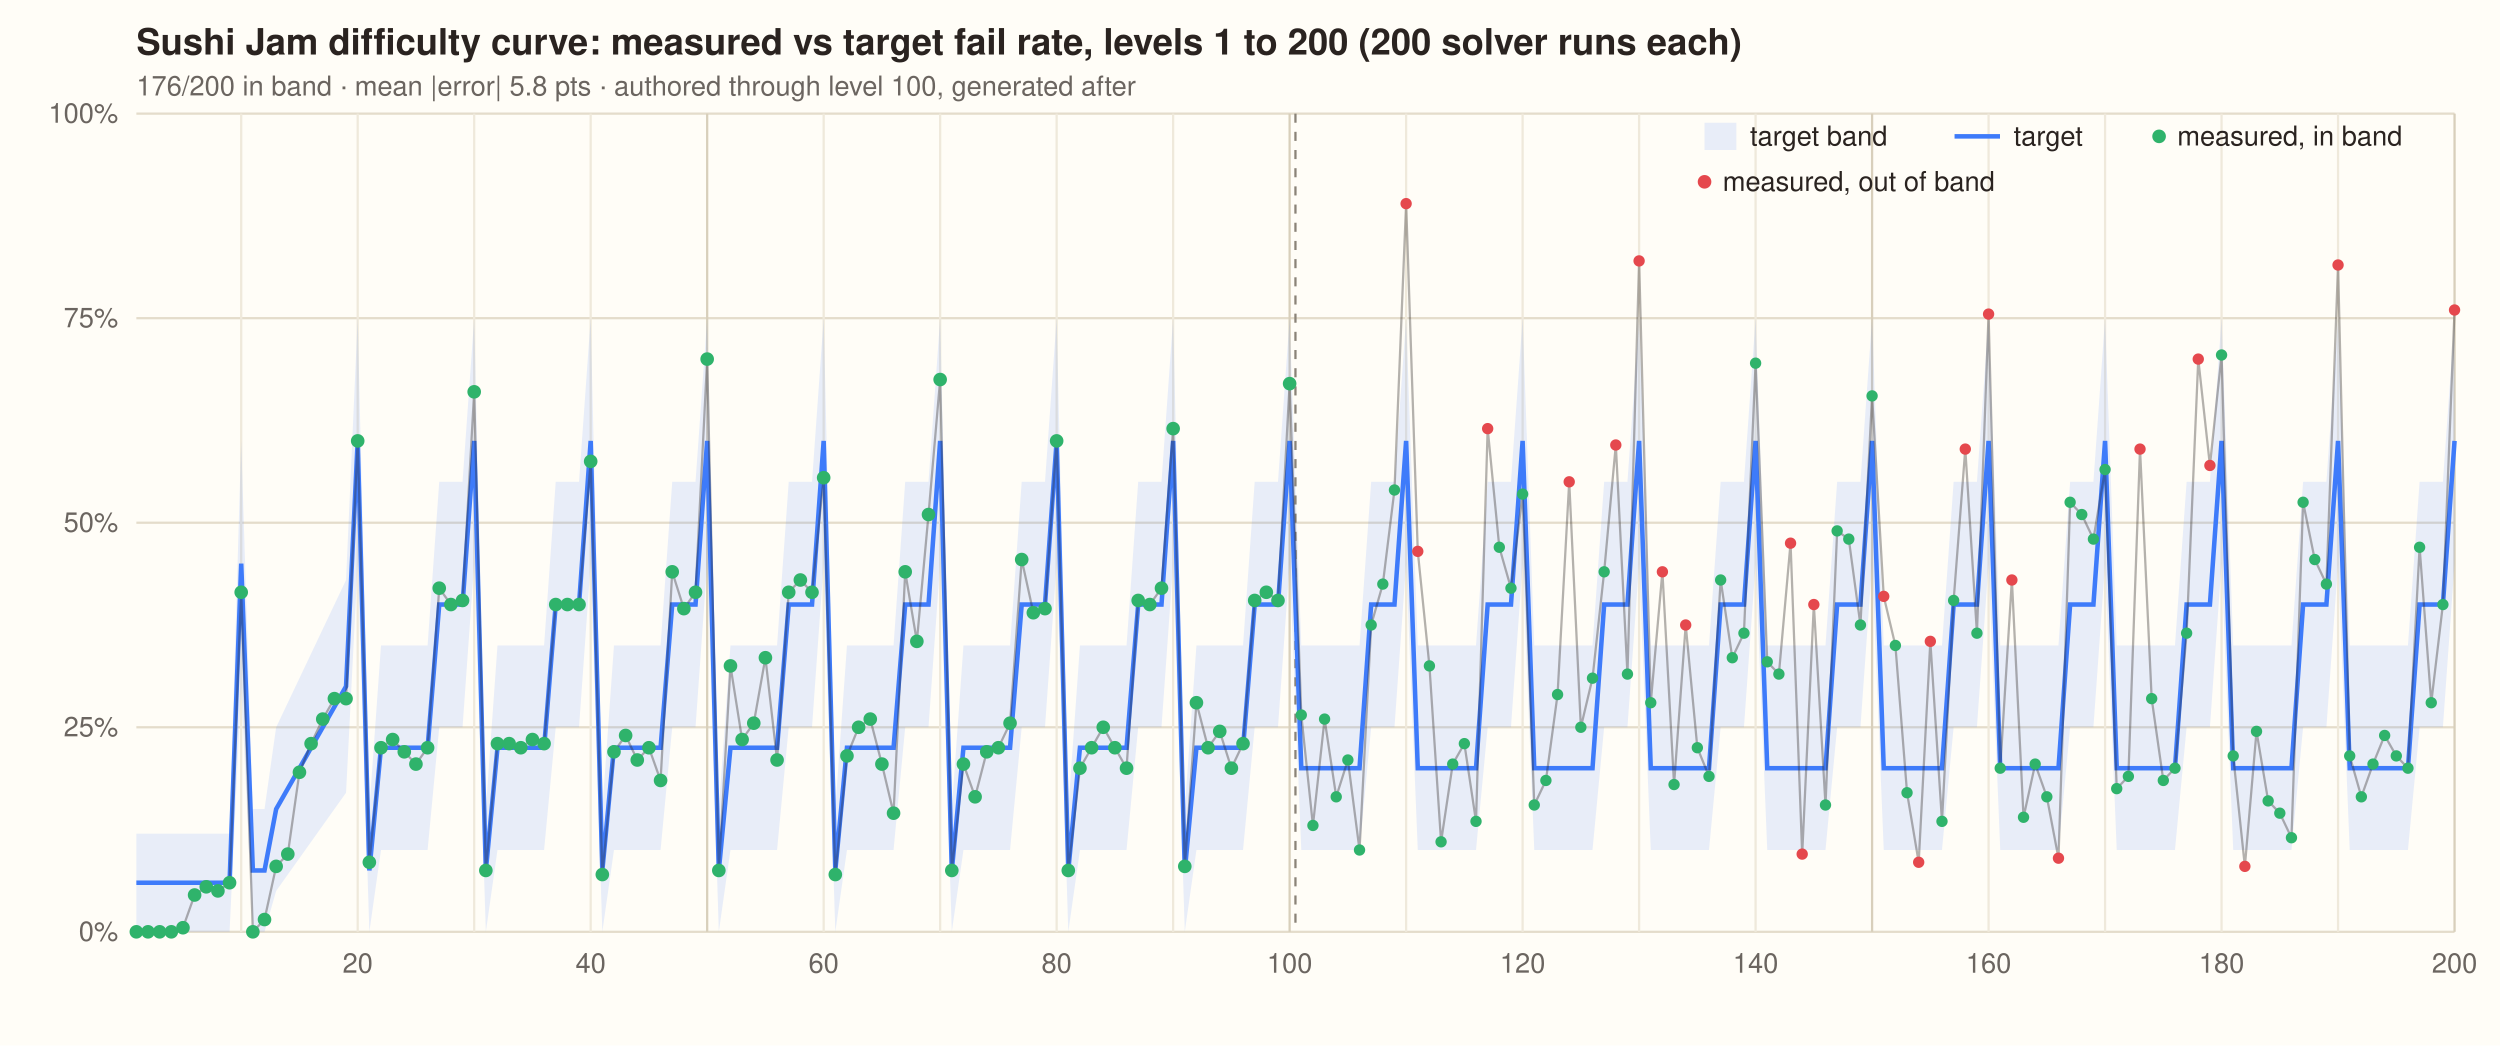
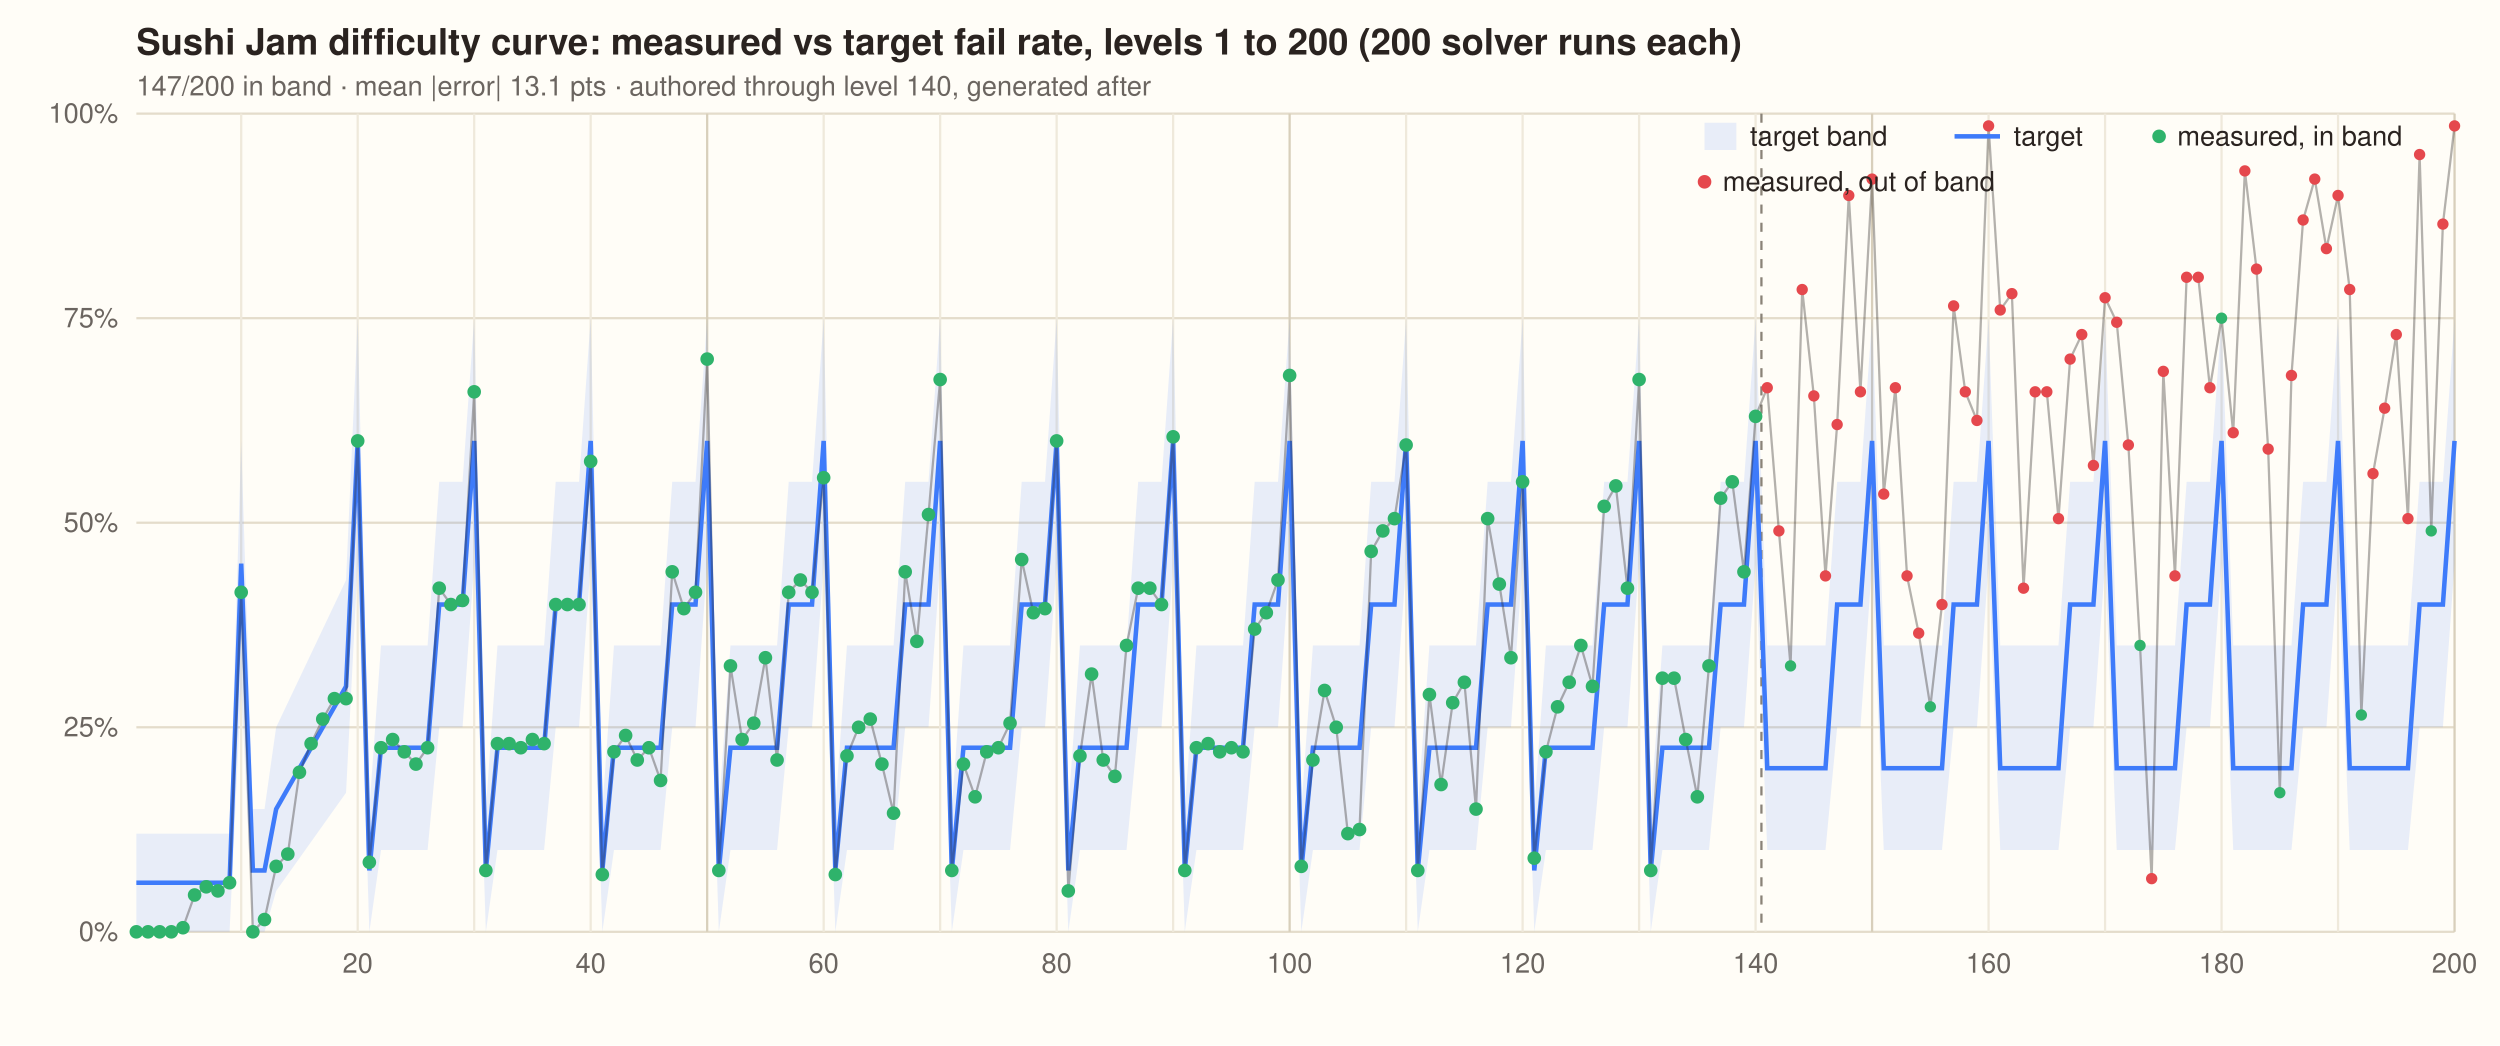
<svg xmlns="http://www.w3.org/2000/svg" width="1100" height="460" viewBox="0 0 1100 460" font-family="Segoe UI, Helvetica, Arial, sans-serif">
  <rect width="1100" height="460" fill="#FFFDF7" />
  <text x="60" y="24" font-size="16" font-weight="700" fill="#2A2320">Sushi Jam difficulty curve: measured vs target fail rate, levels 1 to 200 (200 solver runs each)</text>
-   <text x="60" y="42" font-size="12" fill="#6B6560">176/200 in band · mean |error| 5.8 pts · authored through level 100, generated after</text>
+   <text x="60" y="42" font-size="12" fill="#6B6560">147/200 in band · mean |error| 13.1 pts · authored through level 140, generated after</text>
  <line x1="60" y1="410" x2="1080" y2="410" stroke="#E4DCCB" />
  <text x="52" y="414" text-anchor="end" font-size="12" fill="#6B6560">0%</text>
  <line x1="60" y1="320" x2="1080" y2="320" stroke="#E4DCCB" />
  <text x="52" y="324" text-anchor="end" font-size="12" fill="#6B6560">25%</text>
  <line x1="60" y1="230" x2="1080" y2="230" stroke="#E4DCCB" />
  <text x="52" y="234" text-anchor="end" font-size="12" fill="#6B6560">50%</text>
  <line x1="60" y1="140" x2="1080" y2="140" stroke="#E4DCCB" />
  <text x="52" y="144" text-anchor="end" font-size="12" fill="#6B6560">75%</text>
  <line x1="60" y1="50" x2="1080" y2="50" stroke="#E4DCCB" />
  <text x="52" y="54" text-anchor="end" font-size="12" fill="#6B6560">100%</text>
  <line x1="106.131" y1="50" x2="106.131" y2="410" stroke="#EFE9DB" />
  <line x1="157.387" y1="50" x2="157.387" y2="410" stroke="#EFE9DB" />
  <text x="157.387" y="428" text-anchor="middle" font-size="12" fill="#6B6560">20</text>
  <line x1="208.643" y1="50" x2="208.643" y2="410" stroke="#EFE9DB" />
  <line x1="259.899" y1="50" x2="259.899" y2="410" stroke="#EFE9DB" />
  <text x="259.899" y="428" text-anchor="middle" font-size="12" fill="#6B6560">40</text>
  <line x1="311.156" y1="50" x2="311.156" y2="410" stroke="#D8CFBB" />
  <line x1="362.412" y1="50" x2="362.412" y2="410" stroke="#EFE9DB" />
  <text x="362.412" y="428" text-anchor="middle" font-size="12" fill="#6B6560">60</text>
  <line x1="413.668" y1="50" x2="413.668" y2="410" stroke="#EFE9DB" />
  <line x1="464.925" y1="50" x2="464.925" y2="410" stroke="#EFE9DB" />
  <text x="464.925" y="428" text-anchor="middle" font-size="12" fill="#6B6560">80</text>
  <line x1="516.181" y1="50" x2="516.181" y2="410" stroke="#EFE9DB" />
  <line x1="567.437" y1="50" x2="567.437" y2="410" stroke="#D8CFBB" />
  <text x="567.437" y="428" text-anchor="middle" font-size="12" fill="#6B6560">100</text>
  <line x1="618.693" y1="50" x2="618.693" y2="410" stroke="#EFE9DB" />
  <line x1="669.95" y1="50" x2="669.95" y2="410" stroke="#EFE9DB" />
  <text x="669.95" y="428" text-anchor="middle" font-size="12" fill="#6B6560">120</text>
  <line x1="721.206" y1="50" x2="721.206" y2="410" stroke="#EFE9DB" />
  <line x1="772.462" y1="50" x2="772.462" y2="410" stroke="#EFE9DB" />
  <text x="772.462" y="428" text-anchor="middle" font-size="12" fill="#6B6560">140</text>
  <line x1="823.719" y1="50" x2="823.719" y2="410" stroke="#D8CFBB" />
  <line x1="874.975" y1="50" x2="874.975" y2="410" stroke="#EFE9DB" />
  <text x="874.975" y="428" text-anchor="middle" font-size="12" fill="#6B6560">160</text>
  <line x1="926.231" y1="50" x2="926.231" y2="410" stroke="#EFE9DB" />
  <line x1="977.487" y1="50" x2="977.487" y2="410" stroke="#EFE9DB" />
  <text x="977.487" y="428" text-anchor="middle" font-size="12" fill="#6B6560">180</text>
  <line x1="1028.744" y1="50" x2="1028.744" y2="410" stroke="#EFE9DB" />
  <line x1="1080" y1="50" x2="1080" y2="410" stroke="#D8CFBB" />
  <text x="1080" y="428" text-anchor="middle" font-size="12" fill="#6B6560">200</text>
-   <polygon points="60,366.8 65.126,366.8 70.251,366.8 75.377,366.8 80.503,366.8 85.628,366.8 90.754,366.8 95.879,366.8 101.005,366.8 106.131,194 111.256,356 116.382,356 121.508,320 126.633,309.2 131.759,298.4 136.884,287.6 142.01,276.8 147.136,266 152.261,255.2 157.387,140 162.513,356 167.638,284 172.764,284 177.889,284 183.015,284 188.141,284 193.266,212 198.392,212 203.518,212 208.643,140 213.769,356 218.894,284 224.02,284 229.146,284 234.271,284 239.397,284 244.523,212 249.648,212 254.774,212 259.899,140 265.025,356 270.151,284 275.276,284 280.402,284 285.528,284 290.653,284 295.779,212 300.905,212 306.03,212 311.156,140 316.281,356 321.407,284 326.533,284 331.658,284 336.784,284 341.91,284 347.035,212 352.161,212 357.286,212 362.412,140 367.538,356 372.663,284 377.789,284 382.915,284 388.04,284 393.166,284 398.291,212 403.417,212 408.543,212 413.668,140 418.794,356 423.92,284 429.045,284 434.171,284 439.296,284 444.422,284 449.548,212 454.673,212 459.799,212 464.925,140 470.05,356 475.176,284 480.302,284 485.427,284 490.553,284 495.678,284 500.804,212 505.93,212 511.055,212 516.181,140 521.307,356 526.432,284 531.558,284 536.683,284 541.809,284 546.935,284 552.06,212 557.186,212 562.312,212 567.437,140 572.563,284 577.688,284 582.814,284 587.94,284 593.065,284 598.191,284 603.317,212 608.442,212 613.568,212 618.693,140 623.819,284 628.945,284 634.07,284 639.196,284 644.322,284 649.447,284 654.573,212 659.698,212 664.824,212 669.95,140 675.075,284 680.201,284 685.327,284 690.452,284 695.578,284 700.704,284 705.829,212 710.955,212 716.08,212 721.206,140 726.332,284 731.457,284 736.583,284 741.709,284 746.834,284 751.96,284 757.085,212 762.211,212 767.337,212 772.462,140 777.588,284 782.714,284 787.839,284 792.965,284 798.09,284 803.216,284 808.342,212 813.467,212 818.593,212 823.719,140 828.844,284 833.97,284 839.095,284 844.221,284 849.347,284 854.472,284 859.598,212 864.724,212 869.849,212 874.975,140 880.101,284 885.226,284 890.352,284 895.477,284 900.603,284 905.729,284 910.854,212 915.98,212 921.106,212 926.231,140 931.357,284 936.482,284 941.608,284 946.734,284 951.859,284 956.985,284 962.111,212 967.236,212 972.362,212 977.487,140 982.613,284 987.739,284 992.864,284 997.99,284 1003.116,284 1008.241,284 1013.367,212 1018.492,212 1023.618,212 1028.744,140 1033.869,284 1038.995,284 1044.121,284 1049.246,284 1054.372,284 1059.497,284 1064.623,212 1069.749,212 1074.874,212 1080,140 1080,248 1074.874,320 1069.749,320 1064.623,320 1059.497,374 1054.372,374 1049.246,374 1044.121,374 1038.995,374 1033.869,374 1028.744,248 1023.618,320 1018.492,320 1013.367,320 1008.241,374 1003.116,374 997.99,374 992.864,374 987.739,374 982.613,374 977.487,248 972.362,320 967.236,320 962.111,320 956.985,374 951.859,374 946.734,374 941.608,374 936.482,374 931.357,374 926.231,248 921.106,320 915.98,320 910.854,320 905.729,374 900.603,374 895.477,374 890.352,374 885.226,374 880.101,374 874.975,248 869.849,320 864.724,320 859.598,320 854.472,374 849.347,374 844.221,374 839.095,374 833.97,374 828.844,374 823.719,248 818.593,320 813.467,320 808.342,320 803.216,374 798.09,374 792.965,374 787.839,374 782.714,374 777.588,374 772.462,248 767.337,320 762.211,320 757.085,320 751.96,374 746.834,374 741.709,374 736.583,374 731.457,374 726.332,374 721.206,248 716.08,320 710.955,320 705.829,320 700.704,374 695.578,374 690.452,374 685.327,374 680.201,374 675.075,374 669.95,248 664.824,320 659.698,320 654.573,320 649.447,374 644.322,374 639.196,374 634.07,374 628.945,374 623.819,374 618.693,248 613.568,320 608.442,320 603.317,320 598.191,374 593.065,374 587.94,374 582.814,374 577.688,374 572.563,374 567.437,248 562.312,320 557.186,320 552.06,320 546.935,374 541.809,374 536.683,374 531.558,374 526.432,374 521.307,410 516.181,248 511.055,320 505.93,320 500.804,320 495.678,374 490.553,374 485.427,374 480.302,374 475.176,374 470.05,410 464.925,248 459.799,320 454.673,320 449.548,320 444.422,374 439.296,374 434.171,374 429.045,374 423.92,374 418.794,410 413.668,248 408.543,320 403.417,320 398.291,320 393.166,374 388.04,374 382.915,374 377.789,374 372.663,374 367.538,410 362.412,248 357.286,320 352.161,320 347.035,320 341.91,374 336.784,374 331.658,374 326.533,374 321.407,374 316.281,410 311.156,248 306.03,320 300.905,320 295.779,320 290.653,374 285.528,374 280.402,374 275.276,374 270.151,374 265.025,410 259.899,248 254.774,320 249.648,320 244.523,320 239.397,374 234.271,374 229.146,374 224.02,374 218.894,374 213.769,410 208.643,248 203.518,320 198.392,320 193.266,320 188.141,374 183.015,374 177.889,374 172.764,374 167.638,374 162.513,410 157.387,248 152.261,348.8 147.136,356 142.01,363.2 136.884,370.4 131.759,377.6 126.633,384.8 121.508,392 116.382,410 111.256,410 106.131,302 101.005,410 95.879,410 90.754,410 85.628,410 80.503,410 75.377,410 70.251,410 65.126,410 60,410" fill="#3E7BFA" fill-opacity="0.12" />
-   <line x1="570" y1="50" x2="570" y2="410" stroke="#8A8378" stroke-dasharray="4 4" />
-   <polyline points="60,388.4 65.126,388.4 70.251,388.4 75.377,388.4 80.503,388.4 85.628,388.4 90.754,388.4 95.879,388.4 101.005,388.4 106.131,248 111.256,383 116.382,383 121.508,356 126.633,347 131.759,338 136.884,329 142.01,320 147.136,311 152.261,302 157.387,194 162.513,383 167.638,329 172.764,329 177.889,329 183.015,329 188.141,329 193.266,266 198.392,266 203.518,266 208.643,194 213.769,383 218.894,329 224.02,329 229.146,329 234.271,329 239.397,329 244.523,266 249.648,266 254.774,266 259.899,194 265.025,383 270.151,329 275.276,329 280.402,329 285.528,329 290.653,329 295.779,266 300.905,266 306.03,266 311.156,194 316.281,383 321.407,329 326.533,329 331.658,329 336.784,329 341.91,329 347.035,266 352.161,266 357.286,266 362.412,194 367.538,383 372.663,329 377.789,329 382.915,329 388.04,329 393.166,329 398.291,266 403.417,266 408.543,266 413.668,194 418.794,383 423.92,329 429.045,329 434.171,329 439.296,329 444.422,329 449.548,266 454.673,266 459.799,266 464.925,194 470.05,383 475.176,329 480.302,329 485.427,329 490.553,329 495.678,329 500.804,266 505.93,266 511.055,266 516.181,194 521.307,383 526.432,329 531.558,329 536.683,329 541.809,329 546.935,329 552.06,266 557.186,266 562.312,266 567.437,194 572.563,338 577.688,338 582.814,338 587.94,338 593.065,338 598.191,338 603.317,266 608.442,266 613.568,266 618.693,194 623.819,338 628.945,338 634.07,338 639.196,338 644.322,338 649.447,338 654.573,266 659.698,266 664.824,266 669.95,194 675.075,338 680.201,338 685.327,338 690.452,338 695.578,338 700.704,338 705.829,266 710.955,266 716.08,266 721.206,194 726.332,338 731.457,338 736.583,338 741.709,338 746.834,338 751.96,338 757.085,266 762.211,266 767.337,266 772.462,194 777.588,338 782.714,338 787.839,338 792.965,338 798.09,338 803.216,338 808.342,266 813.467,266 818.593,266 823.719,194 828.844,338 833.97,338 839.095,338 844.221,338 849.347,338 854.472,338 859.598,266 864.724,266 869.849,266 874.975,194 880.101,338 885.226,338 890.352,338 895.477,338 900.603,338 905.729,338 910.854,266 915.98,266 921.106,266 926.231,194 931.357,338 936.482,338 941.608,338 946.734,338 951.859,338 956.985,338 962.111,266 967.236,266 972.362,266 977.487,194 982.613,338 987.739,338 992.864,338 997.99,338 1003.116,338 1008.241,338 1013.367,266 1018.492,266 1023.618,266 1028.744,194 1033.869,338 1038.995,338 1044.121,338 1049.246,338 1054.372,338 1059.497,338 1064.623,266 1069.749,266 1074.874,266 1080,194" fill="none" stroke="#3E7BFA" stroke-width="2" />
-   <polyline points="60,410 65.126,410 70.251,410 75.377,410 80.503,408.2 85.628,393.8 90.754,390.2 95.879,392 101.005,388.4 106.131,260.6 111.256,410 116.382,404.6 121.508,381.2 126.633,375.8 131.759,339.8 136.884,327.2 142.01,316.4 147.136,307.4 152.261,307.4 157.387,194 162.513,379.4 167.638,329 172.764,325.4 177.889,330.8 183.015,336.2 188.141,329 193.266,258.8 198.392,266 203.518,264.2 208.643,172.4 213.769,383 218.894,327.2 224.02,327.2 229.146,329 234.271,325.4 239.397,327.2 244.523,266 249.648,266 254.774,266 259.899,203 265.025,384.8 270.151,330.8 275.276,323.6 280.402,334.4 285.528,329 290.653,343.4 295.779,251.6 300.905,267.8 306.03,260.6 311.156,158 316.281,383 321.407,293 326.533,325.4 331.658,318.2 336.784,289.4 341.91,334.4 347.035,260.6 352.161,255.2 357.286,260.6 362.412,210.2 367.538,384.8 372.663,332.6 377.789,320 382.915,316.4 388.04,336.2 393.166,357.8 398.291,251.6 403.417,282.2 408.543,226.4 413.668,167 418.794,383 423.92,336.2 429.045,350.6 434.171,330.8 439.296,329 444.422,318.2 449.548,246.2 454.673,269.6 459.799,267.8 464.925,194 470.05,383 475.176,338 480.302,329 485.427,320 490.553,329 495.678,338 500.804,264.2 505.93,266 511.055,258.8 516.181,188.6 521.307,381.2 526.432,309.2 531.558,329 536.683,321.8 541.809,338 546.935,327.2 552.06,264.2 557.186,260.6 562.312,264.2 567.437,168.8 572.563,314.6 577.688,363.2 582.814,316.4 587.94,350.6 593.065,334.4 598.191,374 603.317,275 608.442,257 613.568,215.6 618.693,89.6 623.819,242.6 628.945,293 634.07,370.4 639.196,336.2 644.322,327.2 649.447,361.4 654.573,188.6 659.698,240.8 664.824,258.8 669.95,217.4 675.075,354.2 680.201,343.4 685.327,305.6 690.452,212 695.578,320 700.704,298.4 705.829,251.6 710.955,195.8 716.08,296.6 721.206,114.8 726.332,309.2 731.457,251.6 736.583,345.2 741.709,275 746.834,329 751.96,341.6 757.085,255.2 762.211,289.4 767.337,278.6 772.462,159.8 777.588,291.2 782.714,296.6 787.839,239 792.965,375.8 798.09,266 803.216,354.2 808.342,233.6 813.467,237.2 818.593,275 823.719,174.2 828.844,262.4 833.97,284 839.095,348.8 844.221,379.4 849.347,282.2 854.472,361.4 859.598,264.2 864.724,197.6 869.849,278.6 874.975,138.2 880.101,338 885.226,255.2 890.352,359.6 895.477,336.2 900.603,350.6 905.729,377.6 910.854,221 915.98,226.4 921.106,237.2 926.231,206.6 931.357,347 936.482,341.6 941.608,197.6 946.734,307.4 951.859,343.4 956.985,338 962.111,278.6 967.236,158 972.362,204.8 977.487,156.2 982.613,332.6 987.739,381.2 992.864,321.8 997.99,352.4 1003.116,357.8 1008.241,368.6 1013.367,221 1018.492,246.2 1023.618,257 1028.744,116.6 1033.869,332.6 1038.995,350.6 1044.121,336.2 1049.246,323.6 1054.372,332.6 1059.497,338 1064.623,240.8 1069.749,309.2 1074.874,266 1080,136.4" fill="none" stroke="#2A2320" stroke-opacity="0.35" stroke-width="1" />
+   <polygon points="60,366.8 65.126,366.8 70.251,366.8 75.377,366.8 80.503,366.8 85.628,366.8 90.754,366.8 95.879,366.8 101.005,366.8 106.131,194 111.256,356 116.382,356 121.508,320 126.633,309.2 131.759,298.4 136.884,287.6 142.01,276.8 147.136,266 152.261,255.2 157.387,140 162.513,356 167.638,284 172.764,284 177.889,284 183.015,284 188.141,284 193.266,212 198.392,212 203.518,212 208.643,140 213.769,356 218.894,284 224.02,284 229.146,284 234.271,284 239.397,284 244.523,212 249.648,212 254.774,212 259.899,140 265.025,356 270.151,284 275.276,284 280.402,284 285.528,284 290.653,284 295.779,212 300.905,212 306.03,212 311.156,140 316.281,356 321.407,284 326.533,284 331.658,284 336.784,284 341.91,284 347.035,212 352.161,212 357.286,212 362.412,140 367.538,356 372.663,284 377.789,284 382.915,284 388.04,284 393.166,284 398.291,212 403.417,212 408.543,212 413.668,140 418.794,356 423.92,284 429.045,284 434.171,284 439.296,284 444.422,284 449.548,212 454.673,212 459.799,212 464.925,140 470.05,356 475.176,284 480.302,284 485.427,284 490.553,284 495.678,284 500.804,212 505.93,212 511.055,212 516.181,140 521.307,356 526.432,284 531.558,284 536.683,284 541.809,284 546.935,284 552.06,212 557.186,212 562.312,212 567.437,140 572.563,356 577.688,284 582.814,284 587.94,284 593.065,284 598.191,284 603.317,212 608.442,212 613.568,212 618.693,140 623.819,356 628.945,284 634.07,284 639.196,284 644.322,284 649.447,284 654.573,212 659.698,212 664.824,212 669.95,140 675.075,356 680.201,284 685.327,284 690.452,284 695.578,284 700.704,284 705.829,212 710.955,212 716.08,212 721.206,140 726.332,356 731.457,284 736.583,284 741.709,284 746.834,284 751.96,284 757.085,212 762.211,212 767.337,212 772.462,140 777.588,284 782.714,284 787.839,284 792.965,284 798.09,284 803.216,284 808.342,212 813.467,212 818.593,212 823.719,140 828.844,284 833.97,284 839.095,284 844.221,284 849.347,284 854.472,284 859.598,212 864.724,212 869.849,212 874.975,140 880.101,284 885.226,284 890.352,284 895.477,284 900.603,284 905.729,284 910.854,212 915.98,212 921.106,212 926.231,140 931.357,284 936.482,284 941.608,284 946.734,284 951.859,284 956.985,284 962.111,212 967.236,212 972.362,212 977.487,140 982.613,284 987.739,284 992.864,284 997.99,284 1003.116,284 1008.241,284 1013.367,212 1018.492,212 1023.618,212 1028.744,140 1033.869,284 1038.995,284 1044.121,284 1049.246,284 1054.372,284 1059.497,284 1064.623,212 1069.749,212 1074.874,212 1080,140 1080,248 1074.874,320 1069.749,320 1064.623,320 1059.497,374 1054.372,374 1049.246,374 1044.121,374 1038.995,374 1033.869,374 1028.744,248 1023.618,320 1018.492,320 1013.367,320 1008.241,374 1003.116,374 997.99,374 992.864,374 987.739,374 982.613,374 977.487,248 972.362,320 967.236,320 962.111,320 956.985,374 951.859,374 946.734,374 941.608,374 936.482,374 931.357,374 926.231,248 921.106,320 915.98,320 910.854,320 905.729,374 900.603,374 895.477,374 890.352,374 885.226,374 880.101,374 874.975,248 869.849,320 864.724,320 859.598,320 854.472,374 849.347,374 844.221,374 839.095,374 833.97,374 828.844,374 823.719,248 818.593,320 813.467,320 808.342,320 803.216,374 798.09,374 792.965,374 787.839,374 782.714,374 777.588,374 772.462,248 767.337,320 762.211,320 757.085,320 751.96,374 746.834,374 741.709,374 736.583,374 731.457,374 726.332,410 721.206,248 716.08,320 710.955,320 705.829,320 700.704,374 695.578,374 690.452,374 685.327,374 680.201,374 675.075,410 669.95,248 664.824,320 659.698,320 654.573,320 649.447,374 644.322,374 639.196,374 634.07,374 628.945,374 623.819,410 618.693,248 613.568,320 608.442,320 603.317,320 598.191,374 593.065,374 587.94,374 582.814,374 577.688,374 572.563,410 567.437,248 562.312,320 557.186,320 552.06,320 546.935,374 541.809,374 536.683,374 531.558,374 526.432,374 521.307,410 516.181,248 511.055,320 505.93,320 500.804,320 495.678,374 490.553,374 485.427,374 480.302,374 475.176,374 470.05,410 464.925,248 459.799,320 454.673,320 449.548,320 444.422,374 439.296,374 434.171,374 429.045,374 423.92,374 418.794,410 413.668,248 408.543,320 403.417,320 398.291,320 393.166,374 388.04,374 382.915,374 377.789,374 372.663,374 367.538,410 362.412,248 357.286,320 352.161,320 347.035,320 341.91,374 336.784,374 331.658,374 326.533,374 321.407,374 316.281,410 311.156,248 306.03,320 300.905,320 295.779,320 290.653,374 285.528,374 280.402,374 275.276,374 270.151,374 265.025,410 259.899,248 254.774,320 249.648,320 244.523,320 239.397,374 234.271,374 229.146,374 224.02,374 218.894,374 213.769,410 208.643,248 203.518,320 198.392,320 193.266,320 188.141,374 183.015,374 177.889,374 172.764,374 167.638,374 162.513,410 157.387,248 152.261,348.8 147.136,356 142.01,363.2 136.884,370.4 131.759,377.6 126.633,384.8 121.508,392 116.382,410 111.256,410 106.131,302 101.005,410 95.879,410 90.754,410 85.628,410 80.503,410 75.377,410 70.251,410 65.126,410 60,410" fill="#3E7BFA" fill-opacity="0.12" />
+   <line x1="775.025" y1="50" x2="775.025" y2="410" stroke="#8A8378" stroke-dasharray="4 4" />
+   <polyline points="60,388.4 65.126,388.4 70.251,388.4 75.377,388.4 80.503,388.4 85.628,388.4 90.754,388.4 95.879,388.4 101.005,388.4 106.131,248 111.256,383 116.382,383 121.508,356 126.633,347 131.759,338 136.884,329 142.01,320 147.136,311 152.261,302 157.387,194 162.513,383 167.638,329 172.764,329 177.889,329 183.015,329 188.141,329 193.266,266 198.392,266 203.518,266 208.643,194 213.769,383 218.894,329 224.02,329 229.146,329 234.271,329 239.397,329 244.523,266 249.648,266 254.774,266 259.899,194 265.025,383 270.151,329 275.276,329 280.402,329 285.528,329 290.653,329 295.779,266 300.905,266 306.03,266 311.156,194 316.281,383 321.407,329 326.533,329 331.658,329 336.784,329 341.91,329 347.035,266 352.161,266 357.286,266 362.412,194 367.538,383 372.663,329 377.789,329 382.915,329 388.04,329 393.166,329 398.291,266 403.417,266 408.543,266 413.668,194 418.794,383 423.92,329 429.045,329 434.171,329 439.296,329 444.422,329 449.548,266 454.673,266 459.799,266 464.925,194 470.05,383 475.176,329 480.302,329 485.427,329 490.553,329 495.678,329 500.804,266 505.93,266 511.055,266 516.181,194 521.307,383 526.432,329 531.558,329 536.683,329 541.809,329 546.935,329 552.06,266 557.186,266 562.312,266 567.437,194 572.563,383 577.688,329 582.814,329 587.94,329 593.065,329 598.191,329 603.317,266 608.442,266 613.568,266 618.693,194 623.819,383 628.945,329 634.07,329 639.196,329 644.322,329 649.447,329 654.573,266 659.698,266 664.824,266 669.95,194 675.075,383 680.201,329 685.327,329 690.452,329 695.578,329 700.704,329 705.829,266 710.955,266 716.08,266 721.206,194 726.332,383 731.457,329 736.583,329 741.709,329 746.834,329 751.96,329 757.085,266 762.211,266 767.337,266 772.462,194 777.588,338 782.714,338 787.839,338 792.965,338 798.09,338 803.216,338 808.342,266 813.467,266 818.593,266 823.719,194 828.844,338 833.97,338 839.095,338 844.221,338 849.347,338 854.472,338 859.598,266 864.724,266 869.849,266 874.975,194 880.101,338 885.226,338 890.352,338 895.477,338 900.603,338 905.729,338 910.854,266 915.98,266 921.106,266 926.231,194 931.357,338 936.482,338 941.608,338 946.734,338 951.859,338 956.985,338 962.111,266 967.236,266 972.362,266 977.487,194 982.613,338 987.739,338 992.864,338 997.99,338 1003.116,338 1008.241,338 1013.367,266 1018.492,266 1023.618,266 1028.744,194 1033.869,338 1038.995,338 1044.121,338 1049.246,338 1054.372,338 1059.497,338 1064.623,266 1069.749,266 1074.874,266 1080,194" fill="none" stroke="#3E7BFA" stroke-width="2" />
+   <polyline points="60,410 65.126,410 70.251,410 75.377,410 80.503,408.2 85.628,393.8 90.754,390.2 95.879,392 101.005,388.4 106.131,260.6 111.256,410 116.382,404.6 121.508,381.2 126.633,375.8 131.759,339.8 136.884,327.2 142.01,316.4 147.136,307.4 152.261,307.4 157.387,194 162.513,379.4 167.638,329 172.764,325.4 177.889,330.8 183.015,336.2 188.141,329 193.266,258.8 198.392,266 203.518,264.2 208.643,172.4 213.769,383 218.894,327.2 224.02,327.2 229.146,329 234.271,325.4 239.397,327.2 244.523,266 249.648,266 254.774,266 259.899,203 265.025,384.8 270.151,330.8 275.276,323.6 280.402,334.4 285.528,329 290.653,343.4 295.779,251.6 300.905,267.8 306.03,260.6 311.156,158 316.281,383 321.407,293 326.533,325.4 331.658,318.2 336.784,289.4 341.91,334.4 347.035,260.6 352.161,255.2 357.286,260.6 362.412,210.2 367.538,384.8 372.663,332.6 377.789,320 382.915,316.4 388.04,336.2 393.166,357.8 398.291,251.6 403.417,282.2 408.543,226.4 413.668,167 418.794,383 423.92,336.2 429.045,350.6 434.171,330.8 439.296,329 444.422,318.2 449.548,246.2 454.673,269.6 459.799,267.8 464.925,194 470.05,392 475.176,332.6 480.302,296.6 485.427,334.4 490.553,341.6 495.678,284 500.804,258.8 505.93,258.8 511.055,266 516.181,192.2 521.307,383 526.432,329 531.558,327.2 536.683,330.8 541.809,329 546.935,330.8 552.06,276.8 557.186,269.6 562.312,255.2 567.437,165.2 572.563,381.2 577.688,334.4 582.814,303.8 587.94,320 593.065,366.8 598.191,365 603.317,242.6 608.442,233.6 613.568,228.2 618.693,195.8 623.819,383 628.945,305.6 634.07,345.2 639.196,309.2 644.322,300.2 649.447,356 654.573,228.2 659.698,257 664.824,289.4 669.95,212 675.075,377.6 680.201,330.8 685.327,311 690.452,300.2 695.578,284 700.704,302 705.829,222.8 710.955,213.8 716.08,258.8 721.206,167 726.332,383 731.457,298.4 736.583,298.4 741.709,325.4 746.834,350.6 751.96,293 757.085,219.2 762.211,212 767.337,251.6 772.462,183.2 777.588,170.6 782.714,233.6 787.839,293 792.965,127.4 798.09,174.2 803.216,253.4 808.342,186.8 813.467,86 818.593,172.4 823.719,78.8 828.844,217.4 833.97,170.6 839.095,253.4 844.221,278.6 849.347,311 854.472,266 859.598,134.6 864.724,172.4 869.849,185 874.975,55.4 880.101,136.4 885.226,129.2 890.352,258.8 895.477,172.4 900.603,172.4 905.729,228.2 910.854,158 915.98,147.2 921.106,204.8 926.231,131 931.357,141.8 936.482,195.8 941.608,284 946.734,386.6 951.859,163.4 956.985,253.4 962.111,122 967.236,122 972.362,170.6 977.487,140 982.613,190.4 987.739,75.2 992.864,118.4 997.99,197.6 1003.116,348.8 1008.241,165.2 1013.367,96.8 1018.492,78.8 1023.618,109.4 1028.744,86 1033.869,127.4 1038.995,314.6 1044.121,208.4 1049.246,179.6 1054.372,147.2 1059.497,228.2 1064.623,68 1069.749,233.6 1074.874,98.6 1080,55.4" fill="none" stroke="#2A2320" stroke-opacity="0.35" stroke-width="1" />
  <circle cx="60" cy="410" r="3" fill="#2FB36B" />
  <circle cx="65.126" cy="410" r="3" fill="#2FB36B" />
  <circle cx="70.251" cy="410" r="3" fill="#2FB36B" />
  <circle cx="75.377" cy="410" r="3" fill="#2FB36B" />
  <circle cx="80.503" cy="408.2" r="3" fill="#2FB36B" />
  <circle cx="85.628" cy="393.8" r="3" fill="#2FB36B" />
  <circle cx="90.754" cy="390.2" r="3" fill="#2FB36B" />
  <circle cx="95.879" cy="392" r="3" fill="#2FB36B" />
  <circle cx="101.005" cy="388.4" r="3" fill="#2FB36B" />
  <circle cx="106.131" cy="260.6" r="3" fill="#2FB36B" />
  <circle cx="111.256" cy="410" r="3" fill="#2FB36B" />
  <circle cx="116.382" cy="404.6" r="3" fill="#2FB36B" />
  <circle cx="121.508" cy="381.2" r="3" fill="#2FB36B" />
  <circle cx="126.633" cy="375.8" r="3" fill="#2FB36B" />
  <circle cx="131.759" cy="339.8" r="3" fill="#2FB36B" />
  <circle cx="136.884" cy="327.2" r="3" fill="#2FB36B" />
  <circle cx="142.01" cy="316.4" r="3" fill="#2FB36B" />
  <circle cx="147.136" cy="307.4" r="3" fill="#2FB36B" />
  <circle cx="152.261" cy="307.4" r="3" fill="#2FB36B" />
  <circle cx="157.387" cy="194" r="3" fill="#2FB36B" />
  <circle cx="162.513" cy="379.4" r="3" fill="#2FB36B" />
  <circle cx="167.638" cy="329" r="3" fill="#2FB36B" />
  <circle cx="172.764" cy="325.4" r="3" fill="#2FB36B" />
  <circle cx="177.889" cy="330.8" r="3" fill="#2FB36B" />
  <circle cx="183.015" cy="336.2" r="3" fill="#2FB36B" />
  <circle cx="188.141" cy="329" r="3" fill="#2FB36B" />
  <circle cx="193.266" cy="258.8" r="3" fill="#2FB36B" />
  <circle cx="198.392" cy="266" r="3" fill="#2FB36B" />
  <circle cx="203.518" cy="264.2" r="3" fill="#2FB36B" />
  <circle cx="208.643" cy="172.4" r="3" fill="#2FB36B" />
  <circle cx="213.769" cy="383" r="3" fill="#2FB36B" />
  <circle cx="218.894" cy="327.2" r="3" fill="#2FB36B" />
  <circle cx="224.02" cy="327.2" r="3" fill="#2FB36B" />
  <circle cx="229.146" cy="329" r="3" fill="#2FB36B" />
  <circle cx="234.271" cy="325.4" r="3" fill="#2FB36B" />
  <circle cx="239.397" cy="327.2" r="3" fill="#2FB36B" />
  <circle cx="244.523" cy="266" r="3" fill="#2FB36B" />
  <circle cx="249.648" cy="266" r="3" fill="#2FB36B" />
  <circle cx="254.774" cy="266" r="3" fill="#2FB36B" />
  <circle cx="259.899" cy="203" r="3" fill="#2FB36B" />
  <circle cx="265.025" cy="384.8" r="3" fill="#2FB36B" />
  <circle cx="270.151" cy="330.8" r="3" fill="#2FB36B" />
  <circle cx="275.276" cy="323.6" r="3" fill="#2FB36B" />
  <circle cx="280.402" cy="334.4" r="3" fill="#2FB36B" />
  <circle cx="285.528" cy="329" r="3" fill="#2FB36B" />
  <circle cx="290.653" cy="343.4" r="3" fill="#2FB36B" />
  <circle cx="295.779" cy="251.6" r="3" fill="#2FB36B" />
  <circle cx="300.905" cy="267.8" r="3" fill="#2FB36B" />
  <circle cx="306.03" cy="260.6" r="3" fill="#2FB36B" />
  <circle cx="311.156" cy="158" r="3" fill="#2FB36B" />
  <circle cx="316.281" cy="383" r="3" fill="#2FB36B" />
  <circle cx="321.407" cy="293" r="3" fill="#2FB36B" />
  <circle cx="326.533" cy="325.4" r="3" fill="#2FB36B" />
  <circle cx="331.658" cy="318.2" r="3" fill="#2FB36B" />
  <circle cx="336.784" cy="289.4" r="3" fill="#2FB36B" />
  <circle cx="341.91" cy="334.4" r="3" fill="#2FB36B" />
  <circle cx="347.035" cy="260.6" r="3" fill="#2FB36B" />
  <circle cx="352.161" cy="255.2" r="3" fill="#2FB36B" />
  <circle cx="357.286" cy="260.6" r="3" fill="#2FB36B" />
  <circle cx="362.412" cy="210.2" r="3" fill="#2FB36B" />
  <circle cx="367.538" cy="384.8" r="3" fill="#2FB36B" />
  <circle cx="372.663" cy="332.6" r="3" fill="#2FB36B" />
  <circle cx="377.789" cy="320" r="3" fill="#2FB36B" />
  <circle cx="382.915" cy="316.4" r="3" fill="#2FB36B" />
  <circle cx="388.04" cy="336.2" r="3" fill="#2FB36B" />
  <circle cx="393.166" cy="357.8" r="3" fill="#2FB36B" />
  <circle cx="398.291" cy="251.6" r="3" fill="#2FB36B" />
  <circle cx="403.417" cy="282.2" r="3" fill="#2FB36B" />
  <circle cx="408.543" cy="226.4" r="3" fill="#2FB36B" />
  <circle cx="413.668" cy="167" r="3" fill="#2FB36B" />
  <circle cx="418.794" cy="383" r="3" fill="#2FB36B" />
  <circle cx="423.92" cy="336.2" r="3" fill="#2FB36B" />
  <circle cx="429.045" cy="350.6" r="3" fill="#2FB36B" />
  <circle cx="434.171" cy="330.8" r="3" fill="#2FB36B" />
  <circle cx="439.296" cy="329" r="3" fill="#2FB36B" />
  <circle cx="444.422" cy="318.2" r="3" fill="#2FB36B" />
  <circle cx="449.548" cy="246.2" r="3" fill="#2FB36B" />
  <circle cx="454.673" cy="269.6" r="3" fill="#2FB36B" />
  <circle cx="459.799" cy="267.8" r="3" fill="#2FB36B" />
  <circle cx="464.925" cy="194" r="3" fill="#2FB36B" />
-   <circle cx="470.05" cy="383" r="3" fill="#2FB36B" />
-   <circle cx="475.176" cy="338" r="3" fill="#2FB36B" />
-   <circle cx="480.302" cy="329" r="3" fill="#2FB36B" />
-   <circle cx="485.427" cy="320" r="3" fill="#2FB36B" />
-   <circle cx="490.553" cy="329" r="3" fill="#2FB36B" />
-   <circle cx="495.678" cy="338" r="3" fill="#2FB36B" />
-   <circle cx="500.804" cy="264.2" r="3" fill="#2FB36B" />
-   <circle cx="505.93" cy="266" r="3" fill="#2FB36B" />
-   <circle cx="511.055" cy="258.8" r="3" fill="#2FB36B" />
-   <circle cx="516.181" cy="188.6" r="3" fill="#2FB36B" />
-   <circle cx="521.307" cy="381.2" r="3" fill="#2FB36B" />
-   <circle cx="526.432" cy="309.2" r="3" fill="#2FB36B" />
-   <circle cx="531.558" cy="329" r="3" fill="#2FB36B" />
-   <circle cx="536.683" cy="321.8" r="3" fill="#2FB36B" />
-   <circle cx="541.809" cy="338" r="3" fill="#2FB36B" />
-   <circle cx="546.935" cy="327.2" r="3" fill="#2FB36B" />
-   <circle cx="552.06" cy="264.2" r="3" fill="#2FB36B" />
-   <circle cx="557.186" cy="260.6" r="3" fill="#2FB36B" />
-   <circle cx="562.312" cy="264.2" r="3" fill="#2FB36B" />
-   <circle cx="567.437" cy="168.8" r="3" fill="#2FB36B" />
-   <circle cx="572.563" cy="314.6" r="2.5" fill="#2FB36B" />
-   <circle cx="577.688" cy="363.2" r="2.5" fill="#2FB36B" />
-   <circle cx="582.814" cy="316.4" r="2.5" fill="#2FB36B" />
-   <circle cx="587.94" cy="350.6" r="2.5" fill="#2FB36B" />
-   <circle cx="593.065" cy="334.4" r="2.5" fill="#2FB36B" />
-   <circle cx="598.191" cy="374" r="2.5" fill="#2FB36B" />
-   <circle cx="603.317" cy="275" r="2.5" fill="#2FB36B" />
-   <circle cx="608.442" cy="257" r="2.5" fill="#2FB36B" />
-   <circle cx="613.568" cy="215.6" r="2.5" fill="#2FB36B" />
-   <circle cx="618.693" cy="89.6" r="2.5" fill="#E5484D" />
-   <circle cx="623.819" cy="242.6" r="2.5" fill="#E5484D" />
-   <circle cx="628.945" cy="293" r="2.5" fill="#2FB36B" />
-   <circle cx="634.07" cy="370.4" r="2.5" fill="#2FB36B" />
-   <circle cx="639.196" cy="336.2" r="2.5" fill="#2FB36B" />
-   <circle cx="644.322" cy="327.2" r="2.5" fill="#2FB36B" />
-   <circle cx="649.447" cy="361.4" r="2.5" fill="#2FB36B" />
-   <circle cx="654.573" cy="188.6" r="2.5" fill="#E5484D" />
-   <circle cx="659.698" cy="240.8" r="2.5" fill="#2FB36B" />
-   <circle cx="664.824" cy="258.8" r="2.5" fill="#2FB36B" />
-   <circle cx="669.95" cy="217.4" r="2.5" fill="#2FB36B" />
-   <circle cx="675.075" cy="354.2" r="2.5" fill="#2FB36B" />
-   <circle cx="680.201" cy="343.4" r="2.5" fill="#2FB36B" />
-   <circle cx="685.327" cy="305.6" r="2.5" fill="#2FB36B" />
-   <circle cx="690.452" cy="212" r="2.5" fill="#E5484D" />
-   <circle cx="695.578" cy="320" r="2.5" fill="#2FB36B" />
-   <circle cx="700.704" cy="298.4" r="2.5" fill="#2FB36B" />
-   <circle cx="705.829" cy="251.6" r="2.5" fill="#2FB36B" />
-   <circle cx="710.955" cy="195.8" r="2.5" fill="#E5484D" />
-   <circle cx="716.08" cy="296.6" r="2.5" fill="#2FB36B" />
-   <circle cx="721.206" cy="114.8" r="2.5" fill="#E5484D" />
-   <circle cx="726.332" cy="309.2" r="2.5" fill="#2FB36B" />
-   <circle cx="731.457" cy="251.6" r="2.5" fill="#E5484D" />
-   <circle cx="736.583" cy="345.2" r="2.5" fill="#2FB36B" />
-   <circle cx="741.709" cy="275" r="2.5" fill="#E5484D" />
-   <circle cx="746.834" cy="329" r="2.5" fill="#2FB36B" />
-   <circle cx="751.96" cy="341.6" r="2.5" fill="#2FB36B" />
-   <circle cx="757.085" cy="255.2" r="2.5" fill="#2FB36B" />
-   <circle cx="762.211" cy="289.4" r="2.5" fill="#2FB36B" />
-   <circle cx="767.337" cy="278.6" r="2.5" fill="#2FB36B" />
-   <circle cx="772.462" cy="159.8" r="2.5" fill="#2FB36B" />
-   <circle cx="777.588" cy="291.2" r="2.5" fill="#2FB36B" />
-   <circle cx="782.714" cy="296.6" r="2.5" fill="#2FB36B" />
-   <circle cx="787.839" cy="239" r="2.5" fill="#E5484D" />
-   <circle cx="792.965" cy="375.8" r="2.5" fill="#E5484D" />
-   <circle cx="798.09" cy="266" r="2.5" fill="#E5484D" />
-   <circle cx="803.216" cy="354.2" r="2.5" fill="#2FB36B" />
-   <circle cx="808.342" cy="233.6" r="2.5" fill="#2FB36B" />
-   <circle cx="813.467" cy="237.2" r="2.5" fill="#2FB36B" />
-   <circle cx="818.593" cy="275" r="2.5" fill="#2FB36B" />
-   <circle cx="823.719" cy="174.2" r="2.5" fill="#2FB36B" />
-   <circle cx="828.844" cy="262.4" r="2.5" fill="#E5484D" />
-   <circle cx="833.97" cy="284" r="2.5" fill="#2FB36B" />
-   <circle cx="839.095" cy="348.8" r="2.5" fill="#2FB36B" />
-   <circle cx="844.221" cy="379.4" r="2.5" fill="#E5484D" />
-   <circle cx="849.347" cy="282.2" r="2.5" fill="#E5484D" />
-   <circle cx="854.472" cy="361.4" r="2.5" fill="#2FB36B" />
-   <circle cx="859.598" cy="264.2" r="2.5" fill="#2FB36B" />
-   <circle cx="864.724" cy="197.6" r="2.5" fill="#E5484D" />
-   <circle cx="869.849" cy="278.6" r="2.5" fill="#2FB36B" />
-   <circle cx="874.975" cy="138.2" r="2.5" fill="#E5484D" />
-   <circle cx="880.101" cy="338" r="2.5" fill="#2FB36B" />
-   <circle cx="885.226" cy="255.2" r="2.5" fill="#E5484D" />
-   <circle cx="890.352" cy="359.6" r="2.5" fill="#2FB36B" />
-   <circle cx="895.477" cy="336.2" r="2.5" fill="#2FB36B" />
-   <circle cx="900.603" cy="350.6" r="2.5" fill="#2FB36B" />
-   <circle cx="905.729" cy="377.6" r="2.5" fill="#E5484D" />
-   <circle cx="910.854" cy="221" r="2.5" fill="#2FB36B" />
-   <circle cx="915.98" cy="226.4" r="2.5" fill="#2FB36B" />
-   <circle cx="921.106" cy="237.2" r="2.5" fill="#2FB36B" />
-   <circle cx="926.231" cy="206.6" r="2.5" fill="#2FB36B" />
-   <circle cx="931.357" cy="347" r="2.5" fill="#2FB36B" />
-   <circle cx="936.482" cy="341.6" r="2.5" fill="#2FB36B" />
-   <circle cx="941.608" cy="197.6" r="2.5" fill="#E5484D" />
-   <circle cx="946.734" cy="307.4" r="2.5" fill="#2FB36B" />
-   <circle cx="951.859" cy="343.4" r="2.5" fill="#2FB36B" />
-   <circle cx="956.985" cy="338" r="2.5" fill="#2FB36B" />
-   <circle cx="962.111" cy="278.6" r="2.5" fill="#2FB36B" />
-   <circle cx="967.236" cy="158" r="2.5" fill="#E5484D" />
-   <circle cx="972.362" cy="204.8" r="2.5" fill="#E5484D" />
-   <circle cx="977.487" cy="156.2" r="2.5" fill="#2FB36B" />
-   <circle cx="982.613" cy="332.6" r="2.5" fill="#2FB36B" />
-   <circle cx="987.739" cy="381.2" r="2.5" fill="#E5484D" />
-   <circle cx="992.864" cy="321.8" r="2.5" fill="#2FB36B" />
-   <circle cx="997.99" cy="352.4" r="2.5" fill="#2FB36B" />
-   <circle cx="1003.116" cy="357.8" r="2.5" fill="#2FB36B" />
-   <circle cx="1008.241" cy="368.6" r="2.5" fill="#2FB36B" />
-   <circle cx="1013.367" cy="221" r="2.5" fill="#2FB36B" />
-   <circle cx="1018.492" cy="246.2" r="2.5" fill="#2FB36B" />
-   <circle cx="1023.618" cy="257" r="2.5" fill="#2FB36B" />
-   <circle cx="1028.744" cy="116.6" r="2.5" fill="#E5484D" />
-   <circle cx="1033.869" cy="332.6" r="2.5" fill="#2FB36B" />
-   <circle cx="1038.995" cy="350.6" r="2.5" fill="#2FB36B" />
-   <circle cx="1044.121" cy="336.2" r="2.5" fill="#2FB36B" />
-   <circle cx="1049.246" cy="323.6" r="2.5" fill="#2FB36B" />
-   <circle cx="1054.372" cy="332.6" r="2.5" fill="#2FB36B" />
-   <circle cx="1059.497" cy="338" r="2.5" fill="#2FB36B" />
-   <circle cx="1064.623" cy="240.8" r="2.5" fill="#2FB36B" />
-   <circle cx="1069.749" cy="309.2" r="2.5" fill="#2FB36B" />
-   <circle cx="1074.874" cy="266" r="2.5" fill="#2FB36B" />
-   <circle cx="1080" cy="136.4" r="2.5" fill="#E5484D" />
+   <circle cx="470.05" cy="392" r="3" fill="#2FB36B" />
+   <circle cx="475.176" cy="332.6" r="3" fill="#2FB36B" />
+   <circle cx="480.302" cy="296.6" r="3" fill="#2FB36B" />
+   <circle cx="485.427" cy="334.4" r="3" fill="#2FB36B" />
+   <circle cx="490.553" cy="341.6" r="3" fill="#2FB36B" />
+   <circle cx="495.678" cy="284" r="3" fill="#2FB36B" />
+   <circle cx="500.804" cy="258.8" r="3" fill="#2FB36B" />
+   <circle cx="505.93" cy="258.8" r="3" fill="#2FB36B" />
+   <circle cx="511.055" cy="266" r="3" fill="#2FB36B" />
+   <circle cx="516.181" cy="192.2" r="3" fill="#2FB36B" />
+   <circle cx="521.307" cy="383" r="3" fill="#2FB36B" />
+   <circle cx="526.432" cy="329" r="3" fill="#2FB36B" />
+   <circle cx="531.558" cy="327.2" r="3" fill="#2FB36B" />
+   <circle cx="536.683" cy="330.8" r="3" fill="#2FB36B" />
+   <circle cx="541.809" cy="329" r="3" fill="#2FB36B" />
+   <circle cx="546.935" cy="330.8" r="3" fill="#2FB36B" />
+   <circle cx="552.06" cy="276.8" r="3" fill="#2FB36B" />
+   <circle cx="557.186" cy="269.6" r="3" fill="#2FB36B" />
+   <circle cx="562.312" cy="255.2" r="3" fill="#2FB36B" />
+   <circle cx="567.437" cy="165.2" r="3" fill="#2FB36B" />
+   <circle cx="572.563" cy="381.2" r="3" fill="#2FB36B" />
+   <circle cx="577.688" cy="334.4" r="3" fill="#2FB36B" />
+   <circle cx="582.814" cy="303.8" r="3" fill="#2FB36B" />
+   <circle cx="587.94" cy="320" r="3" fill="#2FB36B" />
+   <circle cx="593.065" cy="366.8" r="3" fill="#2FB36B" />
+   <circle cx="598.191" cy="365" r="3" fill="#2FB36B" />
+   <circle cx="603.317" cy="242.6" r="3" fill="#2FB36B" />
+   <circle cx="608.442" cy="233.6" r="3" fill="#2FB36B" />
+   <circle cx="613.568" cy="228.2" r="3" fill="#2FB36B" />
+   <circle cx="618.693" cy="195.8" r="3" fill="#2FB36B" />
+   <circle cx="623.819" cy="383" r="3" fill="#2FB36B" />
+   <circle cx="628.945" cy="305.6" r="3" fill="#2FB36B" />
+   <circle cx="634.07" cy="345.2" r="3" fill="#2FB36B" />
+   <circle cx="639.196" cy="309.2" r="3" fill="#2FB36B" />
+   <circle cx="644.322" cy="300.2" r="3" fill="#2FB36B" />
+   <circle cx="649.447" cy="356" r="3" fill="#2FB36B" />
+   <circle cx="654.573" cy="228.2" r="3" fill="#2FB36B" />
+   <circle cx="659.698" cy="257" r="3" fill="#2FB36B" />
+   <circle cx="664.824" cy="289.4" r="3" fill="#2FB36B" />
+   <circle cx="669.95" cy="212" r="3" fill="#2FB36B" />
+   <circle cx="675.075" cy="377.6" r="3" fill="#2FB36B" />
+   <circle cx="680.201" cy="330.8" r="3" fill="#2FB36B" />
+   <circle cx="685.327" cy="311" r="3" fill="#2FB36B" />
+   <circle cx="690.452" cy="300.2" r="3" fill="#2FB36B" />
+   <circle cx="695.578" cy="284" r="3" fill="#2FB36B" />
+   <circle cx="700.704" cy="302" r="3" fill="#2FB36B" />
+   <circle cx="705.829" cy="222.8" r="3" fill="#2FB36B" />
+   <circle cx="710.955" cy="213.8" r="3" fill="#2FB36B" />
+   <circle cx="716.08" cy="258.8" r="3" fill="#2FB36B" />
+   <circle cx="721.206" cy="167" r="3" fill="#2FB36B" />
+   <circle cx="726.332" cy="383" r="3" fill="#2FB36B" />
+   <circle cx="731.457" cy="298.4" r="3" fill="#2FB36B" />
+   <circle cx="736.583" cy="298.4" r="3" fill="#2FB36B" />
+   <circle cx="741.709" cy="325.4" r="3" fill="#2FB36B" />
+   <circle cx="746.834" cy="350.6" r="3" fill="#2FB36B" />
+   <circle cx="751.96" cy="293" r="3" fill="#2FB36B" />
+   <circle cx="757.085" cy="219.2" r="3" fill="#2FB36B" />
+   <circle cx="762.211" cy="212" r="3" fill="#2FB36B" />
+   <circle cx="767.337" cy="251.6" r="3" fill="#2FB36B" />
+   <circle cx="772.462" cy="183.2" r="3" fill="#2FB36B" />
+   <circle cx="777.588" cy="170.6" r="2.5" fill="#E5484D" />
+   <circle cx="782.714" cy="233.6" r="2.5" fill="#E5484D" />
+   <circle cx="787.839" cy="293" r="2.5" fill="#2FB36B" />
+   <circle cx="792.965" cy="127.4" r="2.5" fill="#E5484D" />
+   <circle cx="798.09" cy="174.2" r="2.5" fill="#E5484D" />
+   <circle cx="803.216" cy="253.4" r="2.5" fill="#E5484D" />
+   <circle cx="808.342" cy="186.8" r="2.5" fill="#E5484D" />
+   <circle cx="813.467" cy="86" r="2.5" fill="#E5484D" />
+   <circle cx="818.593" cy="172.4" r="2.5" fill="#E5484D" />
+   <circle cx="823.719" cy="78.8" r="2.5" fill="#E5484D" />
+   <circle cx="828.844" cy="217.4" r="2.5" fill="#E5484D" />
+   <circle cx="833.97" cy="170.6" r="2.5" fill="#E5484D" />
+   <circle cx="839.095" cy="253.4" r="2.5" fill="#E5484D" />
+   <circle cx="844.221" cy="278.6" r="2.5" fill="#E5484D" />
+   <circle cx="849.347" cy="311" r="2.5" fill="#2FB36B" />
+   <circle cx="854.472" cy="266" r="2.5" fill="#E5484D" />
+   <circle cx="859.598" cy="134.6" r="2.5" fill="#E5484D" />
+   <circle cx="864.724" cy="172.4" r="2.5" fill="#E5484D" />
+   <circle cx="869.849" cy="185" r="2.5" fill="#E5484D" />
+   <circle cx="874.975" cy="55.4" r="2.5" fill="#E5484D" />
+   <circle cx="880.101" cy="136.4" r="2.5" fill="#E5484D" />
+   <circle cx="885.226" cy="129.2" r="2.5" fill="#E5484D" />
+   <circle cx="890.352" cy="258.8" r="2.5" fill="#E5484D" />
+   <circle cx="895.477" cy="172.4" r="2.5" fill="#E5484D" />
+   <circle cx="900.603" cy="172.4" r="2.5" fill="#E5484D" />
+   <circle cx="905.729" cy="228.2" r="2.5" fill="#E5484D" />
+   <circle cx="910.854" cy="158" r="2.5" fill="#E5484D" />
+   <circle cx="915.98" cy="147.2" r="2.5" fill="#E5484D" />
+   <circle cx="921.106" cy="204.8" r="2.5" fill="#E5484D" />
+   <circle cx="926.231" cy="131" r="2.5" fill="#E5484D" />
+   <circle cx="931.357" cy="141.8" r="2.5" fill="#E5484D" />
+   <circle cx="936.482" cy="195.8" r="2.5" fill="#E5484D" />
+   <circle cx="941.608" cy="284" r="2.5" fill="#2FB36B" />
+   <circle cx="946.734" cy="386.6" r="2.5" fill="#E5484D" />
+   <circle cx="951.859" cy="163.4" r="2.5" fill="#E5484D" />
+   <circle cx="956.985" cy="253.4" r="2.5" fill="#E5484D" />
+   <circle cx="962.111" cy="122" r="2.5" fill="#E5484D" />
+   <circle cx="967.236" cy="122" r="2.5" fill="#E5484D" />
+   <circle cx="972.362" cy="170.6" r="2.5" fill="#E5484D" />
+   <circle cx="977.487" cy="140" r="2.5" fill="#2FB36B" />
+   <circle cx="982.613" cy="190.4" r="2.5" fill="#E5484D" />
+   <circle cx="987.739" cy="75.2" r="2.5" fill="#E5484D" />
+   <circle cx="992.864" cy="118.4" r="2.5" fill="#E5484D" />
+   <circle cx="997.99" cy="197.6" r="2.5" fill="#E5484D" />
+   <circle cx="1003.116" cy="348.8" r="2.5" fill="#2FB36B" />
+   <circle cx="1008.241" cy="165.2" r="2.5" fill="#E5484D" />
+   <circle cx="1013.367" cy="96.8" r="2.5" fill="#E5484D" />
+   <circle cx="1018.492" cy="78.8" r="2.5" fill="#E5484D" />
+   <circle cx="1023.618" cy="109.4" r="2.5" fill="#E5484D" />
+   <circle cx="1028.744" cy="86" r="2.5" fill="#E5484D" />
+   <circle cx="1033.869" cy="127.4" r="2.5" fill="#E5484D" />
+   <circle cx="1038.995" cy="314.6" r="2.5" fill="#2FB36B" />
+   <circle cx="1044.121" cy="208.4" r="2.5" fill="#E5484D" />
+   <circle cx="1049.246" cy="179.6" r="2.5" fill="#E5484D" />
+   <circle cx="1054.372" cy="147.2" r="2.5" fill="#E5484D" />
+   <circle cx="1059.497" cy="228.2" r="2.5" fill="#E5484D" />
+   <circle cx="1064.623" cy="68" r="2.5" fill="#E5484D" />
+   <circle cx="1069.749" cy="233.6" r="2.5" fill="#2FB36B" />
+   <circle cx="1074.874" cy="98.6" r="2.5" fill="#E5484D" />
+   <circle cx="1080" cy="55.4" r="2.5" fill="#E5484D" />
  <g font-size="12" fill="#2A2320" transform="translate(750, 58)">
    <rect x="0" y="-4" width="14" height="12" fill="#3E7BFA" fill-opacity="0.12" />
    <text x="20" y="6">target band</text>
    <line x1="110" y1="2" x2="130" y2="2" stroke="#3E7BFA" stroke-width="2" />
    <text x="136" y="6">target</text>
    <circle cx="200" cy="2" r="3" fill="#2FB36B" />
    <text x="208" y="6">measured, in band</text>
    <circle cx="0" cy="22" r="3" fill="#E5484D" />
    <text x="8" y="26">measured, out of band</text>
  </g>
</svg>
